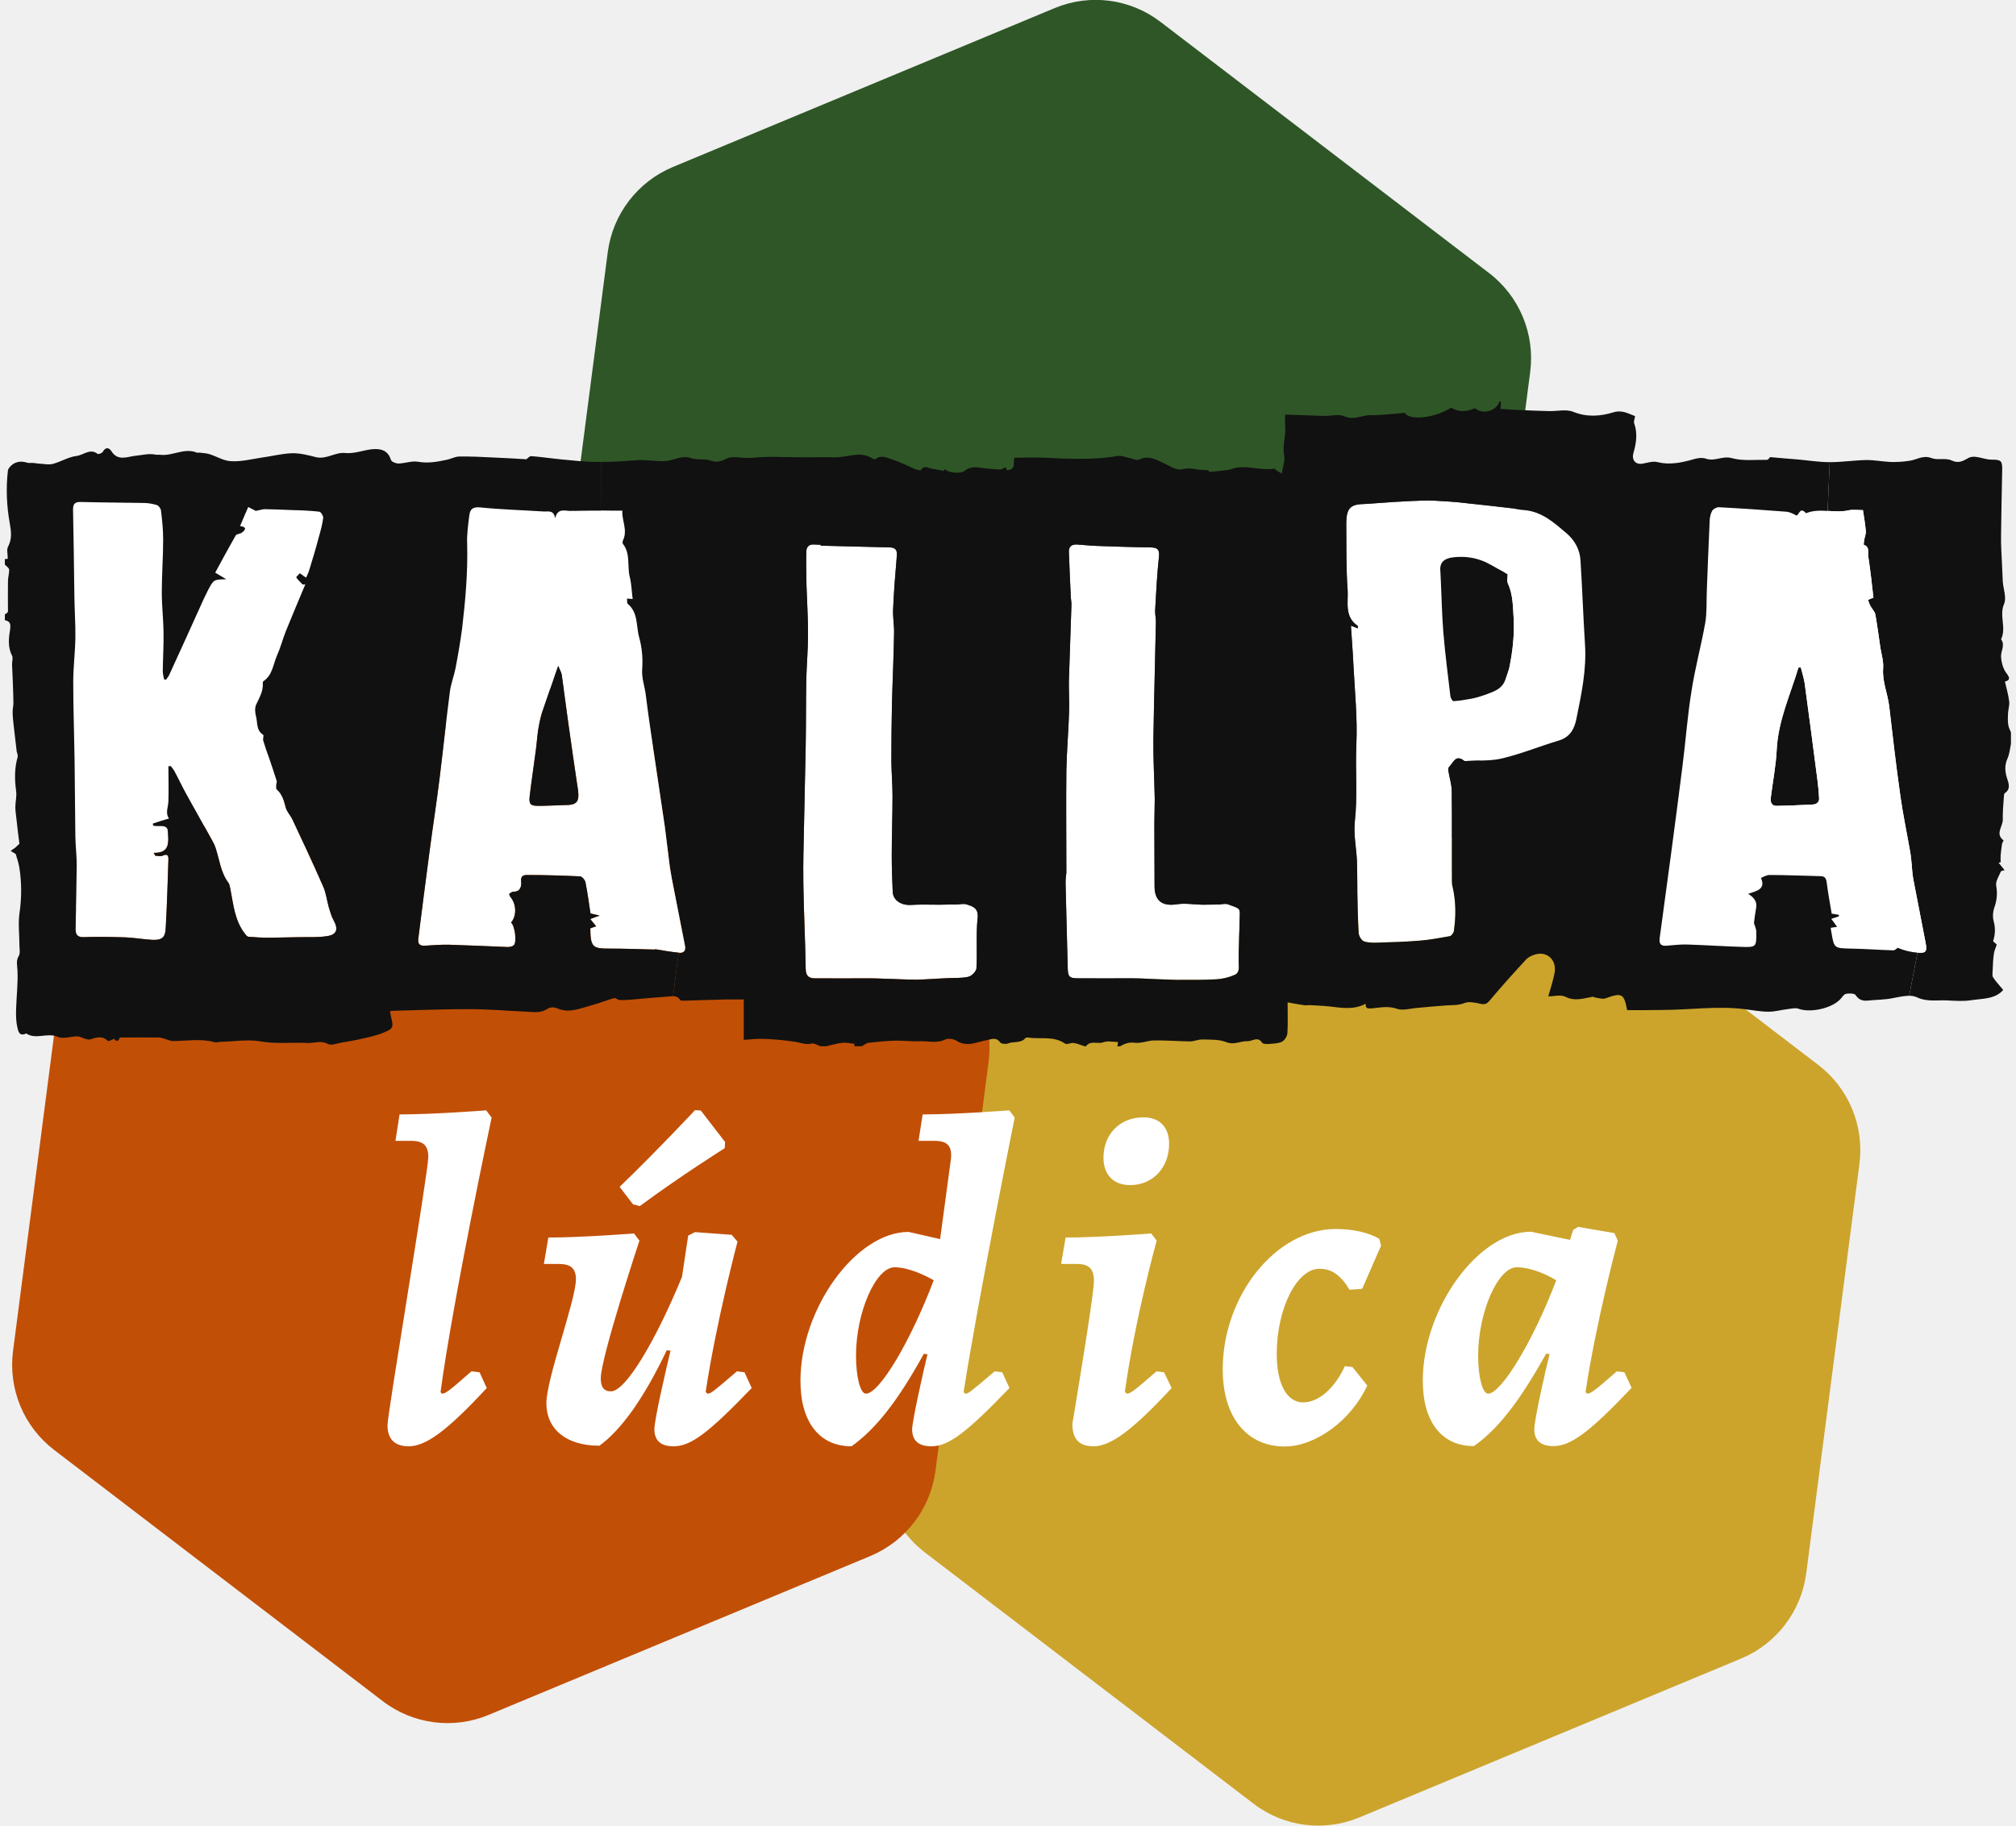
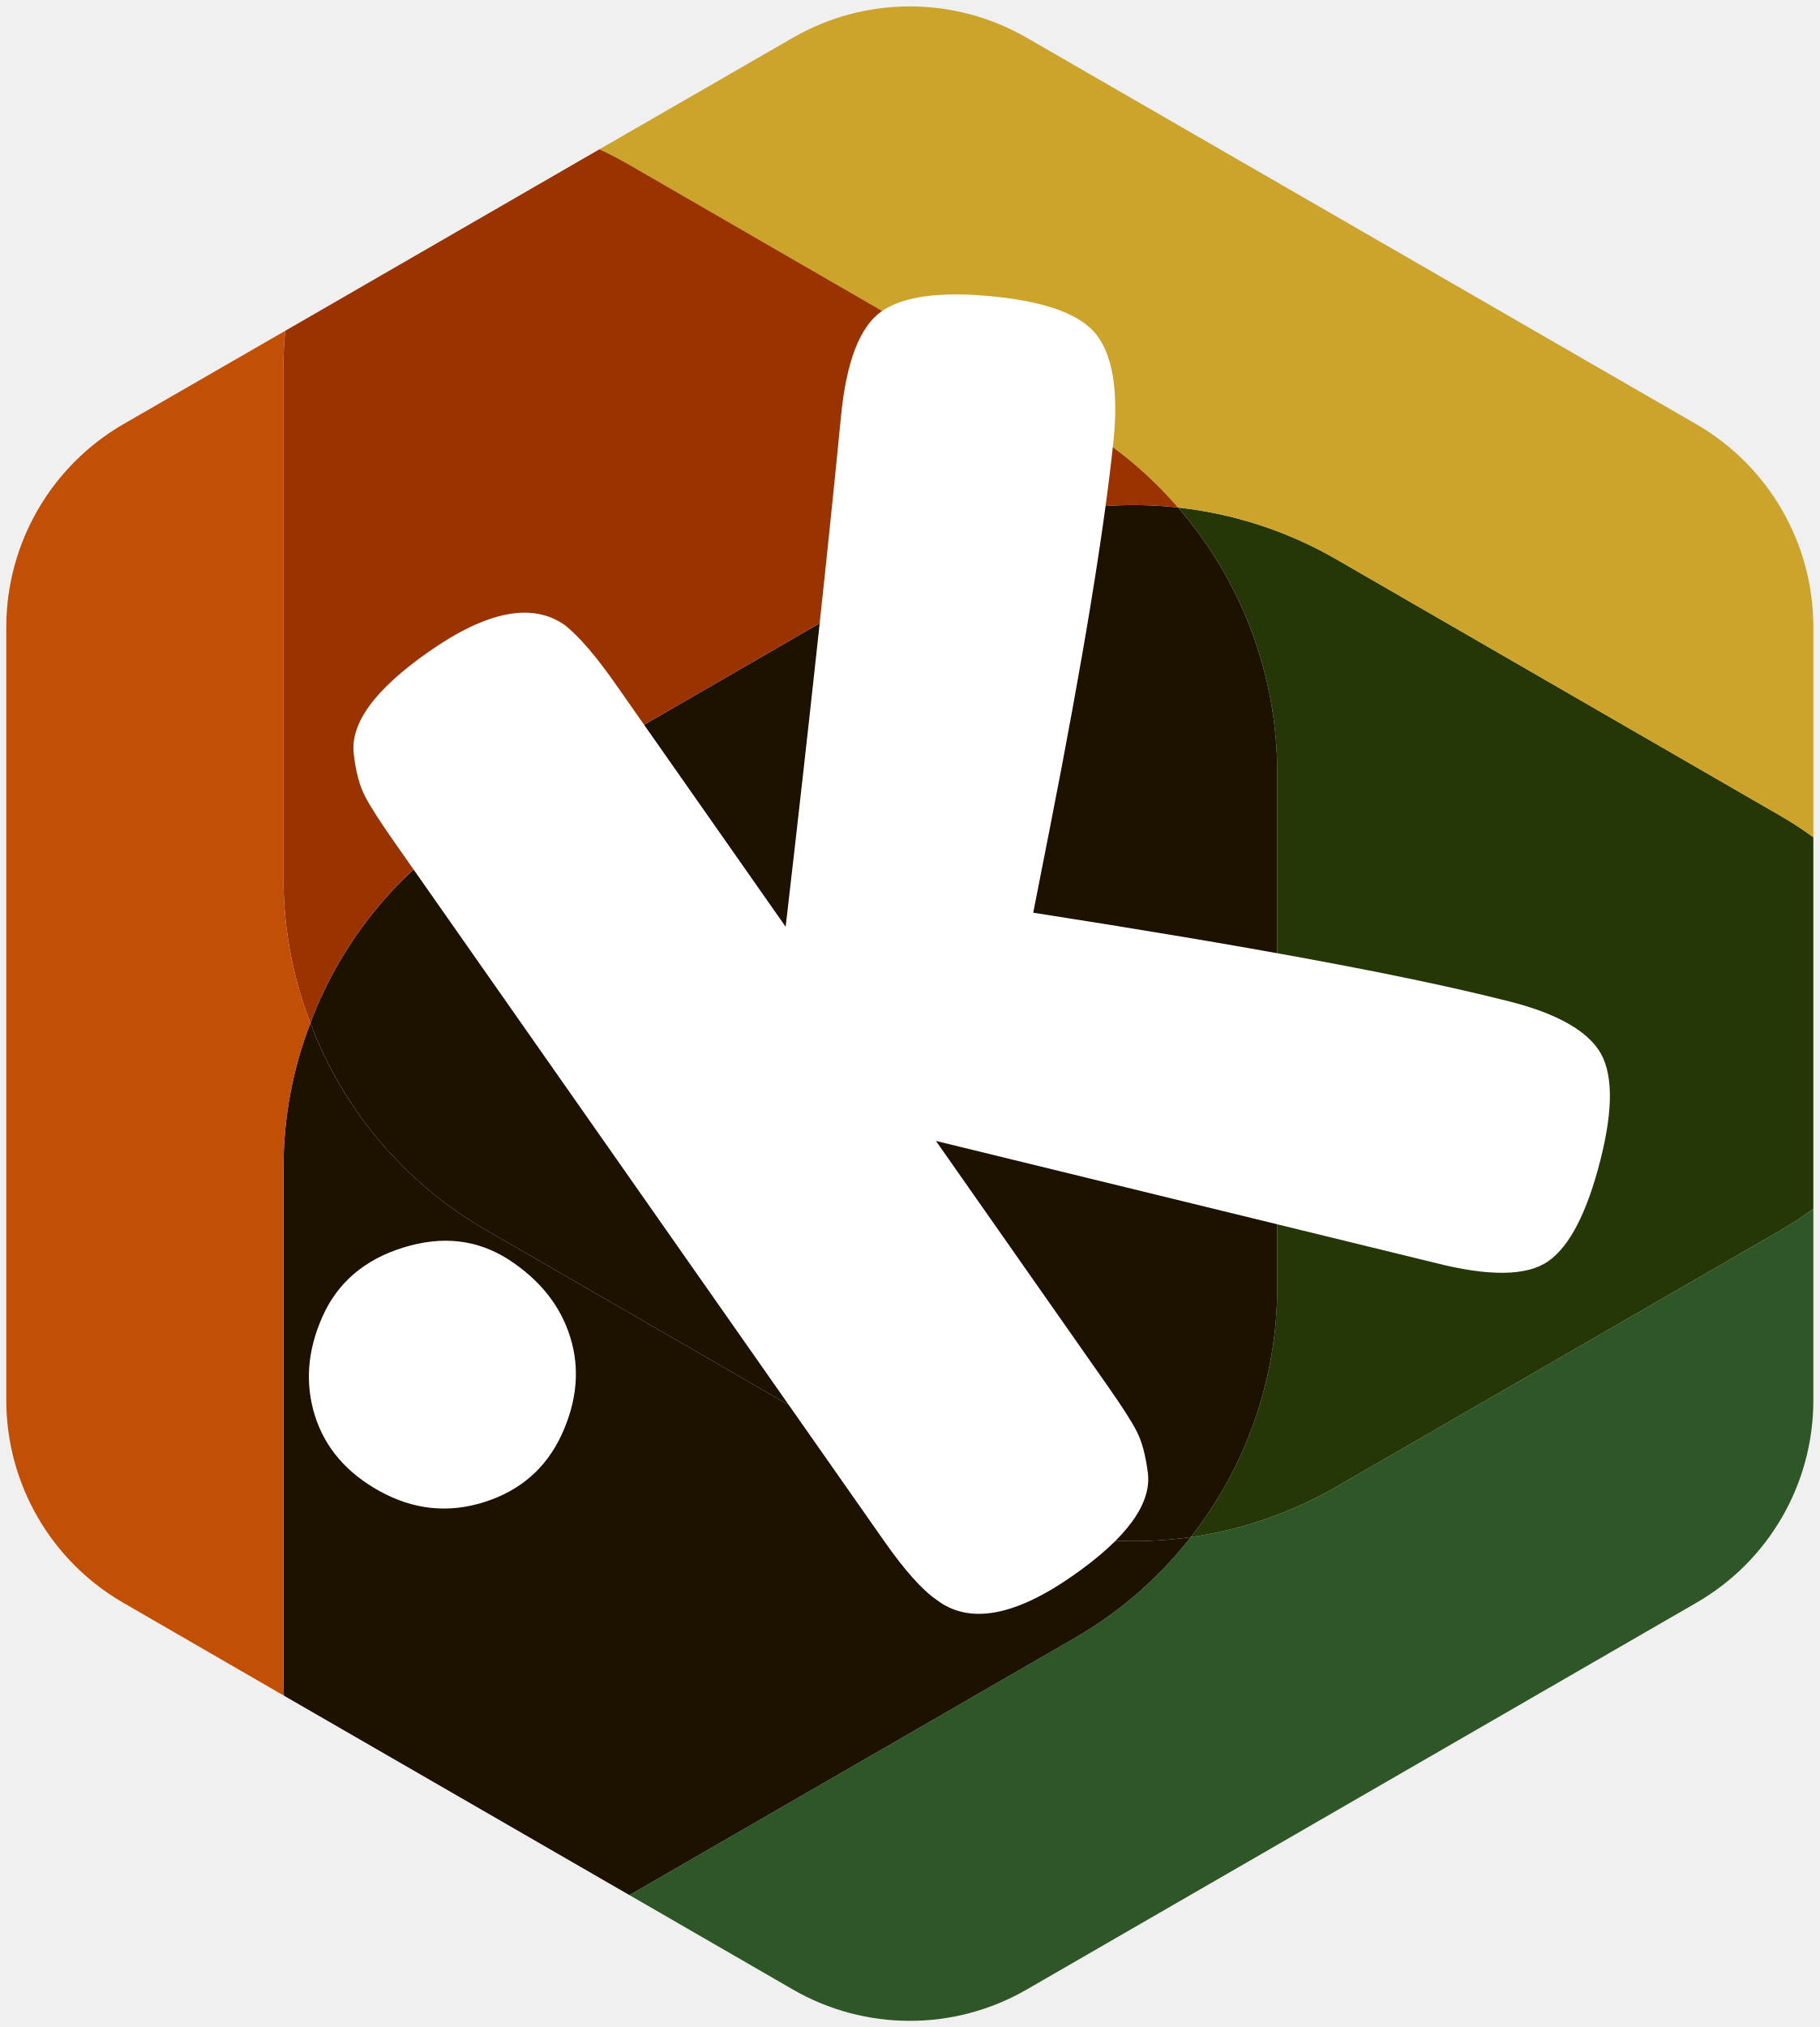
- <svg xmlns="http://www.w3.org/2000/svg" viewBox="0 0 103.79 94.01" overflow="visible">
+ <svg xmlns="http://www.w3.org/2000/svg" viewBox="0 0 72.4 80.64" overflow="visible">
  <style>
-     .st3{fill:#111}.st4{fill:#fff}
+     .st3{fill:#1d1100}.st6{fill:#fff}
  </style>
-   <path d="M48.24 53.76l-2.74 21.1c-.25 1.95.55 3.89 2.12 5.09l16.91 12.93a5.485 5.485 0 005.46.71l19.65-8.18a5.534 5.534 0 003.35-4.38l2.74-21.1c.25-1.95-.55-3.89-2.12-5.09L76.7 41.91a5.485 5.485 0 00-5.46-.71l-19.65 8.18a5.5 5.5 0 00-3.35 4.38z" fill="#cca42c" />
-   <path d="M31.29 12.98l-2.74 21.1c-.25 1.95.55 3.89 2.12 5.09L47.58 52.1a5.485 5.485 0 005.46.71l19.65-8.18a5.534 5.534 0 003.35-4.38l2.74-21.1c.25-1.95-.55-3.89-2.12-5.09L59.75 1.13a5.485 5.485 0 00-5.46-.71L34.64 8.6a5.534 5.534 0 00-3.35 4.38z" fill="#2f5627" />
-   <path d="M3.41 48.48L.67 69.58c-.25 1.95.55 3.89 2.12 5.09L19.7 87.6a5.485 5.485 0 005.46.71l19.65-8.18a5.534 5.534 0 003.35-4.38l2.74-21.1c.25-1.95-.55-3.89-2.12-5.09L31.87 36.63a5.485 5.485 0 00-5.46-.71L6.76 44.1a5.534 5.534 0 00-3.35 4.38z" fill="#c24f06" />
-   <g id="XMLID_2_">
-     <path class="st3" d="M94.2 23.8c.64 0 1.27-.1 1.9-.11.41 0 .82.08 1.23.1.32.01.65-.01.97-.06.38-.05.7-.31 1.14-.14.31.12.74-.02 1.03.12.38.18.6.02.88-.13.11-.06.26-.07.39-.05.26.03.52.14.78.14.48 0 .57.04.56.52-.02 1.13-.05 2.26-.06 3.39-.01.5.03.99.05 1.49.02.3.02.59.04.89.03.38.2.82.07 1.13-.27.62.13 1.24-.16 1.83.23.3-.02.61 0 .91.02.29.11.62.28.84.21.27.16.36-.08.43.08.35.18.69.22 1.03.02.2-.05.4-.06.6-.01.2-.02.4.01.59.02.14.09.27.14.4v.58c-.05.25-.07.51-.17.74-.16.35-.15.67-.03 1.04.07.22.21.55-.11.76-.04.02-.05.1-.05.15-.03.41-.07.81-.06 1.21.01.36-.41.74.04 1.08 0 .02-.07.12-.08.18-.03.19-.05.39-.07.58-.01.13 0 .25 0 .37-.04.01-.07.01-.11.01.1.12.19.24.31.39-.09.03-.18.04-.19.07-.1.24-.28.51-.24.73.07.39.04.74-.09 1.11-.08.22-.1.5-.04.72.1.36.08.69-.03 1.03.09.08.17.16.19.17-.07.21-.14.35-.15.49-.04.27-.05.54-.06.81 0 .13-.04.29.02.39.14.22.33.41.52.65-.41.48-1.07.44-1.66.53-.4.06-.81.03-1.21.01-.53-.03-1.05.09-1.59-.17a.92.92 0 00-.38-.07l.43-2.22c.43.03.5-.05.42-.49-.21-1.1-.43-2.21-.64-3.31-.06-.31-.06-.63-.1-.95-.02-.19-.04-.38-.08-.57-.16-.91-.35-1.81-.48-2.73-.22-1.55-.4-3.1-.58-4.66-.08-.64-.36-1.25-.31-1.93.03-.34-.08-.7-.14-1.05-.08-.57-.16-1.15-.26-1.72-.03-.16-.17-.29-.25-.44-.06-.1-.09-.22-.13-.32.09-.04.18-.07.28-.11-.08-.72-.16-1.44-.27-2.16-.02-.19.08-.46-.22-.56-.02-.01 0-.18.02-.27.02-.14.09-.29.08-.43-.03-.35-.09-.7-.15-1.09-.26 0-.51-.04-.74.01-.35.08-.72.05-1.08.03l.11-2.51zM93.65 41.06c.03.23-.1.35-.31.37-.63.03-1.25.06-1.88.07-.28 0-.32-.22-.29-.45.1-.81.26-1.61.3-2.42.07-1.51.7-2.85 1.12-4.25.04 0 .08-.01.12-.01.07.28.16.55.2.82.23 1.67.44 3.33.66 5 .04.29.06.58.08.87z" />
-     <path class="st4" d="M90.3 47.54c.04.13.11.28.12.42.01.82.01.83-.81.8-.91-.03-1.83-.09-2.74-.12-.35-.01-.7.03-1.05.06-.33.03-.42-.1-.37-.43.4-2.92.79-5.83 1.16-8.75.17-1.3.26-2.62.47-3.91.18-1.19.5-2.35.71-3.53.09-.53.06-1.07.08-1.61.05-1.23.09-2.46.15-3.68.01-.17.05-.35.13-.49.06-.09.22-.18.33-.18 1.16.06 2.31.14 3.47.23.18.01.36.1.54.2.14-.04.18-.48.49-.12.36-.15.73-.14 1.11-.12.36.02.73.05 1.08-.03.23-.05.48-.01.74-.01.06.39.12.74.15 1.09.01.14-.06.29-.08.43-.02.09-.04.26-.02.27.3.1.2.37.22.56.11.72.19 1.44.27 2.16-.1.04-.19.07-.28.11.04.1.07.22.13.32.08.15.22.28.25.44.1.57.18 1.15.26 1.72.06.35.17.71.14 1.05-.05.68.23 1.29.31 1.93.18 1.56.36 3.11.58 4.66.13.92.32 1.82.48 2.73.04.19.06.38.08.57.04.32.04.64.1.95.21 1.1.43 2.21.64 3.31.08.44.01.52-.42.49-.35-.03-.69-.11-1.02-.25-.07.05-.15.13-.22.13-.74-.02-1.48-.08-2.22-.09-.82-.02-.84-.02-.97-.82-.02-.09-.03-.17-.04-.25.12-.02.23-.04.33-.05-.1-.14-.19-.27-.3-.41.12-.04.25-.09.39-.13v-.08l-.37-.06c-.09-.54-.19-1.08-.26-1.63-.03-.21-.11-.3-.32-.3-.88-.02-1.75-.06-2.63-.06-.14 0-.28.09-.43.15.26.59-.22.67-.66.82.33.2.47.42.41.74-.05.26-.08.52-.11.77zm3.04-6.11c.21-.02.34-.14.31-.37-.02-.29-.04-.58-.08-.87-.22-1.67-.43-3.33-.66-5-.04-.27-.13-.54-.2-.82-.04 0-.08.01-.12.01-.42 1.4-1.05 2.74-1.12 4.25-.04.81-.2 1.61-.3 2.42-.03.23.01.45.29.45.63-.01 1.25-.04 1.88-.07z" />
-     <path class="st3" d="M76.38 35.81c-.2.07-.41.13-.62.17-.31.06-.62.11-.93.13-.05 0-.15-.16-.16-.25-.13-1.12-.28-2.24-.37-3.37-.08-1.04-.09-2.09-.15-3.13-.03-.42.23-.61.66-.66.51-.06 1-.01 1.46.16.37.13.7.36 1.05.54.12.07.23.13.3.17 0 .17-.05.34.01.47.27.59.26 1.22.3 1.85.04.86-.06 1.69-.23 2.52-.05.18-.12.37-.18.55-.17.57-.68.68-1.14.85z" />
-     <path class="st4" d="M76.27 28.86c-.46-.17-.95-.22-1.46-.16-.43.05-.69.24-.66.66.06 1.04.07 2.09.15 3.13.09 1.13.24 2.25.37 3.37.01.09.11.25.16.25.31-.02.62-.07.93-.13.21-.04.42-.1.62-.17.46-.17.97-.28 1.14-.85.06-.18.13-.37.18-.55.17-.83.27-1.66.23-2.52-.04-.63-.03-1.26-.3-1.85-.06-.13-.01-.3-.01-.47-.07-.04-.18-.1-.3-.17-.35-.18-.68-.41-1.05-.54zm-6.04 19.62c-.13-.04-.27-.27-.28-.43-.05-.72-.05-1.45-.07-2.18-.01-.5 0-1.01-.02-1.52-.03-.68-.18-1.37-.11-2.04.15-1.33.02-2.66.08-3.99.06-1.34-.08-2.7-.15-4.05-.03-.69-.09-1.37-.13-2.05.12.04.22.09.35.14 0-.09.01-.12 0-.13-.7-.47-.48-1.22-.52-1.85-.08-1.1-.06-2.22-.07-3.32 0-.25 0-.53.1-.75.18-.37.58-.34.93-.36.95-.07 1.9-.14 2.86-.17.47-.02.95.02 1.42.05.32.02.63.05.94.09.75.08 1.49.16 2.24.25.23.03.45.09.69.1.9.08 1.52.65 2.16 1.19.43.37.69.85.72 1.41.09 1.43.14 2.87.23 4.3.09 1.33-.19 2.61-.45 3.89-.1.47-.32.9-.88 1.07-.97.29-1.92.68-2.91.92-.6.15-1.24.1-1.87.14-.04 0-.09.01-.11-.01-.44-.35-.56.1-.77.31-.05.04-.06.15-.04.22.05.33.16.66.17.99.02 1.57 0 3.14.01 4.71 0 .09.01.19.04.28.17.75.17 1.5.06 2.25-.01.1-.12.25-.21.27-.51.09-1.02.19-1.54.23-.7.06-1.4.08-2.1.1-.26.01-.53.02-.77-.06zM63.22 46.57c.68.25.62.17.6.8-.01.73-.06 1.46-.05 2.19.01.26.05.53-.2.64-.29.13-.62.21-.94.23-.68.04-1.37.03-2.05.03-.52-.01-1.04-.04-1.55-.06-.26-.01-.51-.02-.77-.02-.93 0-1.85.01-2.78 0-.43 0-.5-.09-.51-.52-.03-1.44-.08-2.89-.11-4.34-.01-.23.03-.46.04-.58 0-1.83-.02-3.56 0-5.28.02-1 .11-2.01.14-3.01.02-.54-.02-1.07-.01-1.6.04-1.29.09-2.58.13-3.87.01-.14-.02-.27-.03-.4-.04-.79-.07-1.57-.1-2.36-.01-.27.14-.39.41-.38.4.03.8.07 1.21.08.86.03 1.72.06 2.58.07.31.01.47.06.44.44-.1.93-.15 1.87-.2 2.8-.01.19.04.39.04.58-.04 2.03-.1 4.06-.13 6.09-.01 1.01.05 2.03.07 3.04 0 .42-.02.85-.02 1.27 0 1.08.01 2.16.01 3.23 0 .75.4 1.04 1.13.93.43-.07.88.01 1.33.02.28 0 .57-.01.86-.01.16-.01.33-.06.46-.01zM42.25 28.1l3.57.09c.3.01.38.16.35.45-.08.91-.15 1.82-.19 2.73-.02.41.06.83.05 1.24-.02 1.23-.08 2.45-.11 3.68-.02.98-.03 1.96-.03 2.95.01.58.06 1.17.06 1.76 0 1.01-.04 2.02-.04 3.03 0 .64.02 1.27.05 1.9.02.44.45.71.96.67.49-.03.98-.01 1.47-.01.29-.01.58-.01.87-.01.16-.01.34-.05.49-.01.34.11.64.19.58.72-.09.85-.01 1.72-.06 2.58-.01.15-.24.39-.41.43-.33.08-.68.05-1.03.07-.55.02-1.11.07-1.66.08-.56 0-1.11-.04-1.67-.05-.24-.01-.48-.02-.72-.02-.94 0-1.88.01-2.82 0-.31 0-.47-.11-.48-.48-.02-1.46-.1-2.92-.12-4.38-.02-1.1.02-2.21.04-3.32.02-1.27.06-2.55.08-3.82.02-1.14.01-2.27.03-3.41.02-.76.09-1.53.09-2.3 0-.84-.05-1.68-.08-2.53-.01-.58-.02-1.16-.01-1.74.01-.24.14-.38.41-.36.11.01.22.01.33.01v.05z" />
-     <path class="st3" d="M69.38 30.38c.04.63-.18 1.38.52 1.85.01.01 0 .04 0 .13-.13-.05-.23-.1-.35-.14.04.68.1 1.36.13 2.05.07 1.35.21 2.71.15 4.05-.06 1.33.07 2.66-.08 3.99-.07.67.08 1.36.11 2.04.02.51.01 1.02.02 1.52.02.73.02 1.46.07 2.18.01.16.15.39.28.43.24.08.51.07.77.06.7-.02 1.4-.04 2.1-.1.52-.04 1.03-.14 1.54-.23.09-.02.2-.17.21-.27.11-.75.11-1.5-.06-2.25a.903.903 0 01-.04-.28c-.01-1.57.01-3.14-.01-4.71-.01-.33-.12-.66-.17-.99-.02-.07-.01-.18.04-.22.21-.21.33-.66.77-.31.02.02.07.01.11.01.63-.04 1.27.01 1.87-.14.99-.24 1.94-.63 2.91-.92.56-.17.78-.6.88-1.07.26-1.28.54-2.56.45-3.89-.09-1.43-.14-2.87-.23-4.3-.03-.56-.29-1.04-.72-1.41-.64-.54-1.26-1.11-2.16-1.19-.24-.01-.46-.07-.69-.1-.75-.09-1.49-.17-2.24-.25-.31-.04-.62-.07-.94-.09-.47-.03-.95-.07-1.42-.05-.96.03-1.91.1-2.86.17-.35.02-.75-.01-.93.36-.1.22-.1.5-.1.75.01 1.1-.01 2.22.07 3.32zm-8.81 16.19c-.73.11-1.13-.18-1.13-.93 0-1.07-.01-2.15-.01-3.23 0-.42.02-.85.02-1.27-.02-1.01-.08-2.03-.07-3.04.03-2.03.09-4.06.13-6.09 0-.19-.05-.39-.04-.58.05-.93.1-1.87.2-2.8.03-.38-.13-.43-.44-.44-.86-.01-1.72-.04-2.58-.07-.41-.01-.81-.05-1.21-.08-.27-.01-.42.11-.41.38.03.79.06 1.57.1 2.36.01.13.04.26.03.4-.04 1.29-.09 2.58-.13 3.87-.01.53.03 1.06.01 1.6-.03 1-.12 2.01-.14 3.01-.02 1.72 0 3.45 0 5.28-.01.12-.05.35-.04.58.03 1.45.08 2.9.11 4.34.01.43.08.52.51.52.93.01 1.85 0 2.78 0 .26 0 .51.01.77.02.51.02 1.03.05 1.55.06.68 0 1.37.01 2.05-.03.32-.02.65-.1.94-.23.25-.11.21-.38.2-.64-.01-.73.04-1.46.05-2.19.02-.63.08-.55-.6-.8-.13-.05-.3 0-.46.01-.29 0-.58.01-.86.01-.45-.01-.9-.09-1.33-.02zm-12.18.02c-.49 0-.98-.02-1.47.01-.51.04-.94-.23-.96-.67-.03-.63-.05-1.26-.05-1.9 0-1.01.04-2.02.04-3.03 0-.59-.05-1.18-.06-1.76 0-.99.01-1.97.03-2.95.03-1.23.09-2.45.11-3.68.01-.41-.07-.83-.05-1.24.04-.91.11-1.82.19-2.73.03-.29-.05-.44-.35-.45l-3.57-.09v-.05c-.11 0-.22 0-.33-.01-.27-.02-.4.12-.41.36-.01.58 0 1.16.01 1.74.03.85.08 1.69.08 2.53 0 .77-.07 1.54-.09 2.3-.02 1.14-.01 2.27-.03 3.41-.02 1.27-.06 2.55-.08 3.82-.02 1.11-.06 2.22-.04 3.32.02 1.46.1 2.92.12 4.38.01.37.17.48.48.48.94.01 1.88 0 2.82 0 .24 0 .48.01.72.02.56.01 1.11.05 1.67.05.55-.01 1.11-.06 1.66-.08.35-.02.7.01 1.03-.07.17-.04.4-.28.41-.43.05-.86-.03-1.73.06-2.58.06-.53-.24-.61-.58-.72-.15-.04-.33 0-.49.01-.29 0-.58 0-.87.01zm-13.45 2.47c.27.03.38-.11.32-.38-.22-1.14-.45-2.28-.67-3.42-.03-.19-.07-.39-.1-.58-.09-.7-.17-1.39-.26-2.09-.2-1.37-.41-2.74-.61-4.11-.13-.89-.26-1.77-.37-2.66-.05-.46-.23-.89-.19-1.38.04-.53-.01-1.09-.15-1.6-.17-.58-.04-1.28-.59-1.74-.05-.04-.03-.17-.04-.28.12.01.2.02.29.03-.05-.4-.06-.78-.15-1.14-.14-.56.05-1.19-.35-1.7-.03-.03-.02-.13 0-.18.26-.53-.07-1.03-.03-1.53-.38 0-.75 0-1.11-.01l.02-2.5c.68 0 1.36-.06 2.03-.1.12 0 .24.01.37.02.33.01.67.07 1 .02.4-.05.77-.29 1.22-.14.32.11.7.02 1.01.13.33.11.54.04.82-.1.19-.1.45-.09.68-.06.24.03.46.03.72.01.78-.08 1.58-.02 2.37-.02.59.01 1.18-.02 1.77 0 .65.03 1.32-.35 1.96.05.05.03.14.07.16.05.32-.26.64-.06.93.03.4.13.77.33 1.15.49.09.03.26.07.27.04.14-.25.33-.13.5-.09.23.05.46.09.7.13 0-.04.01-.07.02-.1.19.19.79.28 1.04.09.24-.18.48-.2.77-.16.35.06.7.08 1.05.1.13 0 .32-.25.34.03.49 0 .32-.39.39-.64.52 0 1.02-.02 1.52 0 1.27.06 2.54.13 3.81-.09.21-.03.44.08.65.12.15.03.33.12.44.07.5-.25.89.01 1.31.2.29.14.63.36.89.3.28-.07.51-.05.77 0 .17.03.35.03.6.05 0 0 .03.08.07.08.32-.02.64-.06.96-.1.13-.02.26-.09.39-.11.66-.12 1.32.16 1.99.04.02 0 .05.07.09.09.09.06.2.12.28.17.05-.35.18-.66.12-.94-.1-.53.11-1.03.05-1.54-.01-.15 0-.31 0-.56.71.02 1.37.05 2.03.07.35 0 .74-.11 1.03.02.49.22.9-.07 1.35-.06.43.01.88-.05 1.32-.08.14-.01.28-.03.44-.04.2.41 1.53.28 2.38-.27.41.26.81.21 1.23.03.39.35 1.09.16 1.26-.35h.07c0 .14-.01.28-.02.39.35.02.71.05 1.08.06.48.02.96.04 1.43.05.42.01.88-.11 1.24.04.7.28 1.38.23 2.04.03.47-.15.79.06 1.14.19-.02.14-.08.27-.05.36.19.53.11 1.04-.04 1.55-.09.34.1.59.45.54.27-.04.55-.15.8-.08.61.15 1.21.03 1.78-.13.25-.08.49-.12.71-.05.45.16.84-.16 1.32-.03.57.16 1.21.08 1.81.09.08 0 .15-.12.17-.14.5.05.96.08 1.42.12.55.05 1.1.14 1.65.14l-.11 2.51c-.38-.02-.75-.03-1.11.12-.31-.36-.35.08-.49.12-.18-.1-.36-.19-.54-.2-1.16-.09-2.31-.17-3.47-.23-.11 0-.27.09-.33.18-.08.14-.12.32-.13.49-.06 1.22-.1 2.45-.15 3.68-.02.54.01 1.08-.08 1.61-.21 1.18-.53 2.34-.71 3.53-.21 1.29-.3 2.61-.47 3.91-.37 2.92-.76 5.83-1.16 8.75-.05.33.04.46.37.43.35-.03.7-.07 1.05-.06.91.03 1.83.09 2.74.12.82.03.82.02.81-.8-.01-.14-.08-.29-.12-.42.03-.25.06-.51.11-.77.06-.32-.08-.54-.41-.74.44-.15.92-.23.66-.82.15-.06.29-.15.43-.15.88 0 1.75.04 2.63.06.21 0 .29.09.32.3.07.55.17 1.09.26 1.63l.37.06v.08c-.14.04-.27.09-.39.13.11.14.2.27.3.41-.1.01-.21.03-.33.05.01.08.02.16.04.25.13.8.15.8.97.82.74.01 1.48.07 2.22.09.07 0 .15-.08.22-.13.33.14.67.22 1.02.25l-.43 2.22c-.27 0-.57.07-.84.12-.41.09-.88.08-1.32.13-.25.02-.44-.05-.6-.29-.06-.09-.34-.09-.5-.06-.11.03-.19.18-.29.28-.44.47-1.53.71-2.14.49-.16-.06-.35-.01-.52.01-.35.04-.69.14-1.03.14-.41 0-.81-.08-1.22-.13-1.42-.18-2.84.04-4.26.04-.6.01-1.2.01-1.8.01-.16-.86-.27-.91-1.11-.61-.16.06-.36-.02-.54-.04-.04-.01-.09-.04-.13-.04-.46.08-.9.25-1.4 0-.24-.12-.59-.02-.88-.02.11-.39.24-.78.32-1.18.14-.67-.36-1.16-.99-.98-.17.05-.35.13-.47.26-.64.69-1.27 1.39-1.88 2.12-.15.18-.26.21-.48.16-.27-.06-.6-.13-.83-.03-.33.13-.65.09-.98.12-.46.03-.92.08-1.39.12-.36.02-.77.16-1.09.05-.46-.16-.88-.06-1.31-.02-.23.01-.31 0-.3-.24-.62.33-1.24.21-1.86.14-.36-.04-.72-.05-1.07-.07-.07 0-.14.02-.2.01-.28-.04-.57-.09-.89-.15 0 .59.02 1.09-.01 1.58-.01.16-.14.37-.27.44-.19.1-.44.1-.66.12-.12.01-.32.01-.37-.06-.23-.35-.49-.08-.75-.08-.36-.02-.69.21-1.09.05-.37-.15-.81-.13-1.22-.14-.22-.01-.44.1-.66.1-.61-.01-1.22-.06-1.83-.05-.33 0-.68.16-1 .12-.3-.04-.53.04-.76.18h-.15c.02-.07.03-.13.04-.22-.26 0-.53-.07-.74.01-.3.12-.67-.12-.91.21h-.07c-.19-.06-.37-.14-.57-.17-.14-.02-.34.1-.44.03-.6-.41-1.28-.21-1.92-.31-.04 0-.09 0-.11.02-.24.3-.62.16-.92.29-.11.04-.34.01-.39-.06-.21-.3-.47-.15-.71-.11-.5.09-.99.37-1.53.03-.15-.1-.43-.14-.58-.07-.45.22-.91.07-1.36.09-.4.02-.81-.04-1.21-.03-.46.01-.92.06-1.38.11-.13.02-.24.12-.36.18h-.37c0-.07-.01-.13-.01-.13-.23-.02-.42-.07-.61-.05-.29.03-.56.12-.84.18h-.29c-.15-.05-.32-.17-.45-.14-.29.07-.53-.03-.8-.08-.54-.09-1.09-.14-1.64-.16-.36-.02-.73.03-1.06.05v-2.08h-.92l-2.14.06c-.07 0-.19.01-.21-.03-.1-.16-.23-.2-.37-.2l.29-2.24z" />
-     <path class="st4" d="M26.14 48.77c-1.01-.04-2.02-.09-3.03-.12-.41-.01-.82.03-1.23.05-.31.02-.38-.12-.34-.4.19-1.47.37-2.95.57-4.42.17-1.29.37-2.57.53-3.87.18-1.46.33-2.92.52-4.38.05-.41.21-.81.29-1.21.13-.68.25-1.37.34-2.05.17-1.45.3-2.9.26-4.37-.02-.48.05-.97.11-1.45.04-.31.16-.46.56-.42 1.09.11 2.19.14 3.28.21.23.01.51-.09.58.35.13-.56.53-.37.79-.38.52-.02 1.03-.02 1.56-.02.36.01.73.01 1.11.01-.04.5.29 1 .03 1.53-.02.05-.03.15 0 .18.4.51.21 1.14.35 1.7.09.36.1.74.15 1.14-.09-.01-.17-.02-.29-.03.01.11-.01.24.04.28.55.46.42 1.16.59 1.74.14.51.19 1.07.15 1.6-.04.49.14.92.19 1.38.11.89.24 1.77.37 2.66.2 1.37.41 2.74.61 4.11.09.7.17 1.39.26 2.09.03.19.07.39.1.58.22 1.14.45 2.28.67 3.42.06.27-.05.41-.32.38-.4-.04-.8-.11-1.22-.18v.02c-.78-.02-1.55-.05-2.32-.05-.86 0-1-.04-1.01-1.04.11-.04.2-.08.3-.11-.1-.12-.19-.24-.3-.37.12-.05.25-.1.48-.18-.22-.05-.35-.08-.47-.11-.08-.53-.15-1.07-.26-1.61-.02-.11-.17-.29-.27-.3-.91-.04-1.82-.07-2.74-.07-.14 0-.34.03-.3.33.02.21-.01.53-.39.53-.08 0-.16.06-.22.11-.01.01.02.11.05.15.32.37.34.98.04 1.33.2.16.31 1.01.14 1.17-.07.06-.2.09-.31.09zm2.92-7.31c.64 0 .77-.15.7-.78l-.03-.18c-.16-1.09-.32-2.17-.47-3.25-.12-.83-.22-1.67-.34-2.5-.02-.13-.1-.25-.18-.46-.31.88-.58 1.65-.84 2.42-.09.3-.15.61-.2.92-.05.35-.07.7-.12 1.05-.1.78-.22 1.54-.31 2.32-.05.41.04.5.45.5.44 0 .89-.03 1.34-.04z" />
-     <path class="st3" d="M29.76 40.68c.07.63-.06.78-.7.78-.45.01-.9.04-1.34.04-.41 0-.5-.09-.45-.5.09-.78.21-1.54.31-2.32.05-.35.07-.7.12-1.05.05-.31.11-.62.2-.92.26-.77.53-1.54.84-2.42.08.21.16.33.18.46.12.83.22 1.67.34 2.5.15 1.08.31 2.16.47 3.25l.03.18z" />
-     <path class="st4" d="M7.88 42.51c.26.1.76-.12.76.32.01.45.18 1.11-.73 1.09l.09.15c.12 0 .26.04.36 0 .24-.11.32-.04.31.2-.04 1.18-.07 2.36-.14 3.54-.02.48-.21.61-.69.59-.47-.03-.94-.11-1.4-.13-.71-.02-1.41-.04-2.12-.01-.33.01-.43-.12-.43-.42.02-1.09.05-2.19.06-3.28 0-.48-.06-.97-.07-1.45-.02-1.29-.02-2.59-.04-3.88-.02-1.38-.07-2.75-.07-4.12 0-.76.1-1.51.11-2.27.01-.69-.04-1.38-.05-2.08-.02-1.5-.04-3.01-.07-4.52 0-.3.1-.4.41-.39 1.06.03 2.13.03 3.2.05.24 0 .48.04.71.11.09.03.2.18.21.29.06.49.11.99.11 1.48 0 .91-.07 1.82-.07 2.73 0 .68.08 1.36.09 2.04.01.67-.03 1.33-.04 2 0 .15.04.29.07.44.03 0 .06.01.1.01.05-.08.12-.15.16-.24.6-1.31 1.19-2.61 1.78-3.92.07-.14.14-.29.21-.43.3-.57.3-.57.95-.58-.17-.1-.34-.2-.57-.34.34-.63.69-1.28 1.05-1.91.05-.09.23-.08.32-.15.19-.14.28-.29-.09-.34.14-.34.27-.64.42-.98.19.1.33.17.39.2.21-.04.34-.09.47-.09.5.01.99.03 1.48.05.44.01.88.03 1.32.08.08.01.21.22.2.32-.04.32-.13.65-.22.97-.15.57-.32 1.14-.5 1.72-.03.12-.1.24-.16.39-.12-.08-.2-.14-.32-.23-.06.07-.19.18-.19.21.09.14.22.25.33.37.05 0 .1 0 .14-.01-.34.81-.68 1.62-1.01 2.43-.16.41-.27.84-.45 1.24-.2.46-.23 1.01-.7 1.32-.02.02-.03.06-.03.09.03.42-.17.75-.34 1.11-.08.17-.06.42-.01.61.09.32 0 .72.37.95.04.03-.02.2 0 .29.09.31.2.62.31.92.13.39.26.76.38 1.15.03.07-.02.15-.02.23 0 .08-.01.2.03.23.29.25.37.58.46.92.06.23.25.41.35.63.54 1.15 1.08 2.3 1.59 3.47.14.33.18.7.28 1.05.07.23.13.46.25.67.25.46.16.74-.36.81-.44.07-.89.04-1.34.05l-1.63.03c-.35 0-.7-.02-1.05-.05-.07 0-.15-.1-.2-.17-.51-.66-.58-1.46-.73-2.23-.03-.13-.04-.28-.11-.38-.4-.53-.46-1.19-.66-1.79-.05-.16-.13-.31-.21-.45-.43-.78-.87-1.55-1.3-2.33-.21-.38-.39-.77-.6-1.16-.05-.1-.13-.19-.2-.28-.04 0-.08.01-.12.01 0 .61.02 1.21 0 1.81-.01.3-.17.59.03.88-.3.09-.57.17-.83.26.01.03.01.06.01.1z" />
-     <path class="st3" d="M3.95 44.56c-.01 1.09-.04 2.19-.06 3.28 0 .3.1.43.43.42.71-.03 1.41-.01 2.12.01.46.02.93.1 1.4.13.48.02.67-.11.69-.59.07-1.18.1-2.36.14-3.54.01-.24-.07-.31-.31-.2-.1.04-.24 0-.36 0l-.09-.15c.91.02.74-.64.73-1.09 0-.44-.5-.22-.76-.32 0-.04 0-.07-.01-.1.26-.09.53-.17.83-.26-.2-.29-.04-.58-.03-.88.02-.6 0-1.2 0-1.81.04 0 .08-.01.12-.01.07.09.15.18.2.28.21.39.39.78.6 1.16.43.78.87 1.55 1.3 2.33.08.14.16.29.21.45.2.6.26 1.26.66 1.79.07.1.08.25.11.38.15.77.22 1.57.73 2.23.05.07.13.17.2.17.35.03.7.05 1.05.05l1.63-.03c.45-.01.9.02 1.34-.05.52-.07.61-.35.36-.81-.12-.21-.18-.44-.25-.67-.1-.35-.14-.72-.28-1.05-.51-1.17-1.05-2.32-1.59-3.47-.1-.22-.29-.4-.35-.63-.09-.34-.17-.67-.46-.92-.04-.03-.03-.15-.03-.23 0-.08.05-.16.02-.23-.12-.39-.25-.76-.38-1.15-.11-.3-.22-.61-.31-.92-.02-.09.04-.26 0-.29-.37-.23-.28-.63-.37-.95-.05-.19-.07-.44.01-.61.17-.36.37-.69.34-1.11 0-.03.01-.07.03-.09.47-.31.5-.86.7-1.32.18-.4.29-.83.45-1.24.33-.81.67-1.62 1.01-2.43-.04.01-.09.01-.14.01-.11-.12-.24-.23-.33-.37 0-.03.13-.14.19-.21.12.09.2.15.32.23.06-.15.13-.27.16-.39.18-.58.35-1.15.5-1.72.09-.32.18-.65.22-.97.01-.1-.12-.31-.2-.32-.44-.05-.88-.07-1.32-.08-.49-.02-.98-.04-1.48-.05-.13 0-.26.05-.47.09-.06-.03-.2-.1-.39-.2-.15.34-.28.64-.42.98.37.05.28.2.09.34-.09.07-.27.06-.32.15-.36.63-.71 1.28-1.05 1.91.23.14.4.24.57.34-.65.01-.65.01-.95.58-.07.14-.14.29-.21.43-.59 1.31-1.18 2.61-1.78 3.92-.04.09-.11.16-.16.24-.04 0-.07-.01-.1-.01-.03-.15-.07-.29-.07-.44.01-.67.05-1.33.04-2-.01-.68-.09-1.36-.09-2.04 0-.91.07-1.82.07-2.73 0-.49-.05-.99-.11-1.48-.01-.11-.12-.26-.21-.29-.23-.07-.47-.11-.71-.11-1.07-.02-2.14-.02-3.2-.05-.31-.01-.41.09-.41.39.03 1.51.05 3.02.07 4.52.01.7.06 1.39.05 2.08-.01.76-.11 1.51-.11 2.27 0 1.37.05 2.74.07 4.12.02 1.29.02 2.59.04 3.88.01.48.07.97.07 1.45zM.48 24.08c.21-.28.55-.37.89-.26.1.04.22.01.34.02.13.01.25.04.38.04.21.02.43.06.63.01.41-.11.81-.36 1.22-.41.36-.04.69-.41 1.08-.11.04.04.23-.03.27-.1.15-.27.33-.22.45-.03.33.53.84.27 1.24.23.34-.03.67-.13 1.01-.06.08.02.17 0 .25.01.64.08 1.25-.38 1.9-.11.04.02.1-.01.14 0 .17.02.35.03.51.08.38.12.74.35 1.11.36.51.03 1.03-.1 1.54-.18.53-.07 1.06-.21 1.59-.23.41-.01.83.1 1.23.2.54.14.99-.27 1.53-.21.43.04.87-.13 1.31-.19.46-.05.86.01 1.03.55.03.09.25.18.39.18.34-.01.69-.15 1.01-.09.51.09.98 0 1.46-.1.21-.04.42-.16.64-.17.59-.01 1.18.02 1.77.05.57.02 1.14.06 1.7.09.08-.06.17-.17.25-.16.53.04 1.05.12 1.57.17.63.06 1.26.13 1.89.13h.14l-.02 2.5c-.53 0-1.04 0-1.56.02-.26.01-.66-.18-.79.38-.07-.44-.35-.34-.58-.35-1.09-.07-2.19-.1-3.28-.21-.4-.04-.52.11-.56.42-.06.48-.13.97-.11 1.45.04 1.47-.09 2.92-.26 4.37-.09.68-.21 1.37-.34 2.05-.08.4-.24.8-.29 1.21-.19 1.46-.34 2.92-.52 4.38-.16 1.3-.36 2.58-.53 3.87-.2 1.47-.38 2.95-.57 4.42-.04.28.03.42.34.4.41-.02.82-.06 1.23-.05 1.01.03 2.02.08 3.03.12.11 0 .24-.03.31-.09.17-.16.06-1.01-.14-1.17.3-.35.28-.96-.04-1.33-.03-.04-.06-.14-.05-.15.06-.05.14-.11.22-.11.38 0 .41-.32.39-.53-.04-.3.16-.33.3-.33.92 0 1.83.03 2.74.07.1.01.25.19.27.3.11.54.18 1.08.26 1.61.12.03.25.06.47.11-.23.08-.36.13-.48.18.11.13.2.25.3.37-.1.03-.19.07-.3.11.01 1 .15 1.04 1.01 1.04.77 0 1.54.03 2.32.05v-.02c.42.07.82.14 1.22.18l-.29 2.24c-.09 0-.18.02-.27.02-.6.04-1.19.1-1.79.15-.22.02-.45.04-.68.03-.1 0-.21-.12-.29-.1-.4.11-.79.27-1.2.38-.57.15-1.13.42-1.75.14-.13-.06-.37-.06-.48.03-.34.23-.71.17-1.06.15-.97-.04-1.93-.13-2.9-.13-1.3-.01-2.6.05-3.91.08-.07 0-.15.01-.24.02.02.1.02.17.04.24.15.6.15.66-.43.89-.38.15-.79.23-1.19.32-.3.07-.61.12-.92.17-.23.04-.53.17-.7.07-.37-.2-.71-.03-1.06-.05-.8-.04-1.59.06-2.4-.08-.67-.12-1.39.01-2.08.02-.1.01-.2.05-.29.02-.72-.2-1.44-.06-2.17-.06-.09 0-.18-.05-.27-.07-.13-.04-.27-.1-.4-.11-.67-.01-1.34 0-2.04 0-.08.22-.2.22-.29.06-.12.05-.29.15-.32.12-.3-.3-.61-.18-.93-.08-.07.02-.17-.02-.26-.04-.13-.04-.26-.12-.39-.12-.33 0-.72.15-.99.03-.55-.25-1.13.16-1.64-.18-.37.18-.42-.14-.46-.34-.07-.3-.07-.62-.06-.93.02-.66.1-1.32.07-1.97-.01-.27-.09-.5.07-.76.08-.14.03-.37.03-.55 0-.54-.07-1.09 0-1.62.12-.81.12-1.61-.01-2.41-.04-.23-.12-.45-.18-.66-.09-.05-.17-.11-.26-.16.09-.06.17-.12.25-.18.09-.08.17-.16.2-.19-.06-.46-.11-.85-.15-1.25-.02-.21-.06-.42-.06-.64 0-.27.08-.56.04-.82-.08-.6-.09-1.18.08-1.76.02-.08-.03-.19-.05-.28-.05-.46-.11-.91-.16-1.37-.02-.22-.05-.45-.05-.67 0-.17.05-.34.04-.5-.01-.65-.04-1.3-.07-1.95 0-.15.06-.33 0-.45-.23-.44-.17-.91-.1-1.35.04-.28 0-.42-.27-.47v-.3c.05-.04.15-.09.16-.14 0-.52-.01-1.05 0-1.57 0-.2.07-.4.06-.6-.01-.09-.14-.17-.22-.25v-.29c.07-.01.15-.01.15-.01 0-.25-.07-.48.02-.64.2-.38.16-.76.09-1.15-.17-.92-.21-1.85-.1-2.78.01-.04.04-.09.07-.13z" />
+   <g id="XMLID_1_">
+     <path d="M72.15 48.09v7.62a9.29 9.29 0 01-4.65 8.05L40.85 79.15a9.306 9.306 0 01-9.3 0l-6.51-3.76c.01 0 .03-.01.04-.02l17.67-10.2a16.03 16.03 0 004.63-4.02c2.01-.29 3.97-.95 5.79-2l17.68-10.21c.45-.26.88-.54 1.3-.85z" fill="#2f5627" />
+     <path d="M72.15 33.31v14.78c-.42.31-.85.59-1.3.85L53.17 59.15a16.173 16.173 0 01-5.79 2c2.2-2.8 3.44-6.3 3.44-9.97V30.77c0-3.95-1.44-7.69-3.95-10.58 2.18.24 4.33.92 6.3 2.06l17.68 10.21c.45.26.88.54 1.3.85z" fill="#263707" />
+     <path d="M72.15 24.94v8.37c-.42-.31-.85-.59-1.3-.85L53.17 22.25a16.077 16.077 0 00-6.3-2.06 15.991 15.991 0 00-4.12-3.4L25.08 6.58c-.4-.23-.81-.45-1.23-.64l7.7-4.44a9.306 9.306 0 019.3 0L67.5 16.88a9.318 9.318 0 014.65 8.06z" fill="#cca42c" />
+     <path class="st3" d="M50.82 30.77v20.41c0 3.67-1.24 7.17-3.44 9.97-3.52.5-7.18-.17-10.36-2L19.35 48.94a15.972 15.972 0 01-7-8.24c1.28-3.42 3.73-6.36 7-8.24l17.67-10.21a16.21 16.21 0 019.85-2.06c2.51 2.89 3.95 6.63 3.95 10.58z" />
+     <path d="M46.87 20.19c-3.37-.37-6.82.32-9.85 2.06L19.35 32.46a15.972 15.972 0 00-7 8.24c-.7-1.81-1.07-3.75-1.07-5.74V14.55c0-.47.02-.93.07-1.39l12.5-7.22c.42.19.83.41 1.23.64l17.67 10.21c1.58.91 2.96 2.06 4.12 3.4z" fill="#9b3301" />
+     <path class="st3" d="M37.02 59.15c3.18 1.83 6.84 2.5 10.36 2a16.03 16.03 0 01-4.63 4.02l-17.67 10.2c-.01.01-.03.02-.04.02L11.3 67.46c-.02-.2-.02-.41-.02-.61V46.44c0-1.99.37-3.93 1.07-5.74 1.28 3.42 3.73 6.36 7 8.24l17.67 10.21z" />
+     <path d="M4.9 16.88l6.45-3.72c-.05.46-.07.92-.07 1.39v20.41c0 1.99.37 3.93 1.07 5.74-.7 1.81-1.07 3.75-1.07 5.74v20.41c0 .2 0 .41.02.61l-6.4-3.7a9.31 9.31 0 01-4.65-8.05V24.94a9.34 9.34 0 014.65-8.06z" fill="#c24f06" />
  </g>
-   <path class="st4" d="M22.75 71.77c.19 0 .37-.14 1.52-1.15l.42.05.37.81c-2.01 2.17-3.12 3-4.02 3-.72 0-1.09-.37-1.09-1.09 0-.6 2.1-13.03 2.1-13.81 0-.58-.25-.83-.88-.83h-.81l.21-1.36c1.76 0 4.46-.21 4.46-.21l.28.37s-1.99 9.38-2.63 14.14l.07.08zM34.33 69.53C33.15 72 32 73.62 30.86 74.45c-1.71 0-2.73-.85-2.73-2.19 0-1.27 1.52-5.31 1.52-6.38 0-.55-.25-.79-.88-.79H28l.23-1.36c1.71 0 4.41-.21 4.41-.21l.28.37s-1.99 6.01-1.99 7.09c0 .46.16.67.53.67.72 0 2.22-2.43 3.65-5.89l.32-2.13.35-.18 1.89.14.3.35s-1.09 4.09-1.64 7.74l.09.09c.18 0 .28-.09 1.52-1.15l.39.05.37.81c-2.24 2.33-3.14 3-4.02 3-.67 0-.99-.3-.99-.88 0-.51.62-3.17.83-4.04l-.19-.03zm2.98-10.4s-2.22 1.39-4.37 2.98l-.35-.09-.69-.9c1.92-1.85 3.88-3.95 3.88-3.95l.3.02 1.25 1.62-.02.32zM49.69 71.77c.16 0 .19-.02 1.52-1.15l.39.05.37.81c-2.22 2.31-3.14 3-4.02 3-.67 0-.99-.3-.99-.88 0-.39.55-2.89.79-3.86l-.19-.02c-1.36 2.47-2.49 3.88-3.72 4.76-1.66 0-2.63-1.25-2.63-3.37 0-3.72 2.86-7.67 5.57-7.67l1.62.37.55-4.07c.09-.72-.16-.99-.85-.99h-.81l.21-1.36c1.73 0 4.46-.21 4.46-.21l.28.37s-1.89 9.38-2.63 14.14l.08.08zm-1.62-5.84c-.39-.23-1.29-.67-2.01-.67-.97 0-1.99 2.31-1.99 4.55 0 1.13.23 1.96.51 1.96.7 0 2.31-2.72 3.49-5.84zM58.01 71.77c.19 0 .37-.14 1.53-1.15l.39.05.39.81c-2.01 2.17-3.14 3-4.02 3-.76 0-1.09-.39-1.09-1.16 0 0 1.11-6.61 1.11-7.35 0-.62-.25-.88-.88-.88h-.81l.23-1.36c1.71 0 4.41-.21 4.41-.21l.28.37s-1.09 3.88-1.64 7.79l.1.09zm-1.2-12.15c0-1.2.83-2.08 2.06-2.08.85 0 1.32.53 1.32 1.36 0 1.22-.83 2.13-2.01 2.13-.91 0-1.37-.6-1.37-1.41zM65.73 69.72c0 1.57.53 2.5 1.36 2.5.79 0 1.62-.72 2.15-1.87l.39.05.76.95c-.81 1.78-2.66 3.14-4.25 3.14-1.96 0-3.19-1.52-3.19-3.97 0-3.81 2.75-7.23 5.82-7.23.86 0 1.71.18 2.24.51l.09.35-.97 2.22-.65.05c-.44-.74-.92-1.08-1.53-1.08-1.16-.04-2.22 2.02-2.22 4.38zM81.71 71.77c.19 0 .42-.18 1.53-1.15l.39.05.37.8c-2.17 2.29-3.14 3-4.02 3-.67 0-.99-.3-.99-.88 0-.44.55-2.93.79-3.86l-.18-.02c-1.39 2.5-2.5 3.9-3.72 4.76-1.66 0-2.63-1.25-2.63-3.37 0-3.72 2.86-7.67 5.57-7.67l2.01.42.16-.51.25-.16 1.87.32.18.39s-1.11 4.13-1.66 7.79l.08.09zm-1.59-5.84c-.69-.42-1.46-.67-2.03-.67-.97 0-1.99 2.31-1.99 4.55 0 1.13.23 1.96.51 1.96.69 0 2.35-2.77 3.51-5.84z" />
+   <path class="st6" d="M41.11 36.31c8.55 1.33 14.75 2.48 18.62 3.45 1.97.46 3.25 1.12 3.85 1.97s.63 2.32.1 4.41c-.53 2.09-1.22 3.43-2.07 4.03s-2.37.62-4.55.06l-19.82-4.84 6.84 9.76c.56.8.95 1.4 1.15 1.8.21.4.35.95.44 1.63.16 1.23-.82 2.59-2.96 4.09-2.34 1.64-4.15 1.96-5.44.98-.57-.39-1.27-1.17-2.09-2.34L15.67 33.47c-.54-.77-.92-1.36-1.14-1.78-.22-.42-.37-.97-.45-1.66-.17-1.23.82-2.59 2.96-4.09 2.34-1.64 4.15-1.99 5.45-1.06.56.45 1.26 1.26 2.07 2.43l6.7 9.56c.96-8.29 1.69-15.05 2.2-20.29.21-2.19.75-3.58 1.61-4.19.87-.61 2.37-.81 4.51-.59 2.14.22 3.51.75 4.11 1.6.6.85.8 2.21.62 4.08-.37 3.59-1.22 8.77-2.55 15.53l-.65 3.3zM15.12 59.33c1.33.73 2.71.88 4.14.43s2.46-1.34 3.08-2.67c.62-1.34.74-2.64.35-3.89-.39-1.26-1.21-2.28-2.45-3.09-1.25-.8-2.64-.96-4.19-.48-1.55.48-2.62 1.4-3.22 2.75-.6 1.35-.7 2.66-.3 3.94.4 1.27 1.26 2.28 2.59 3.01z" />
</svg>
